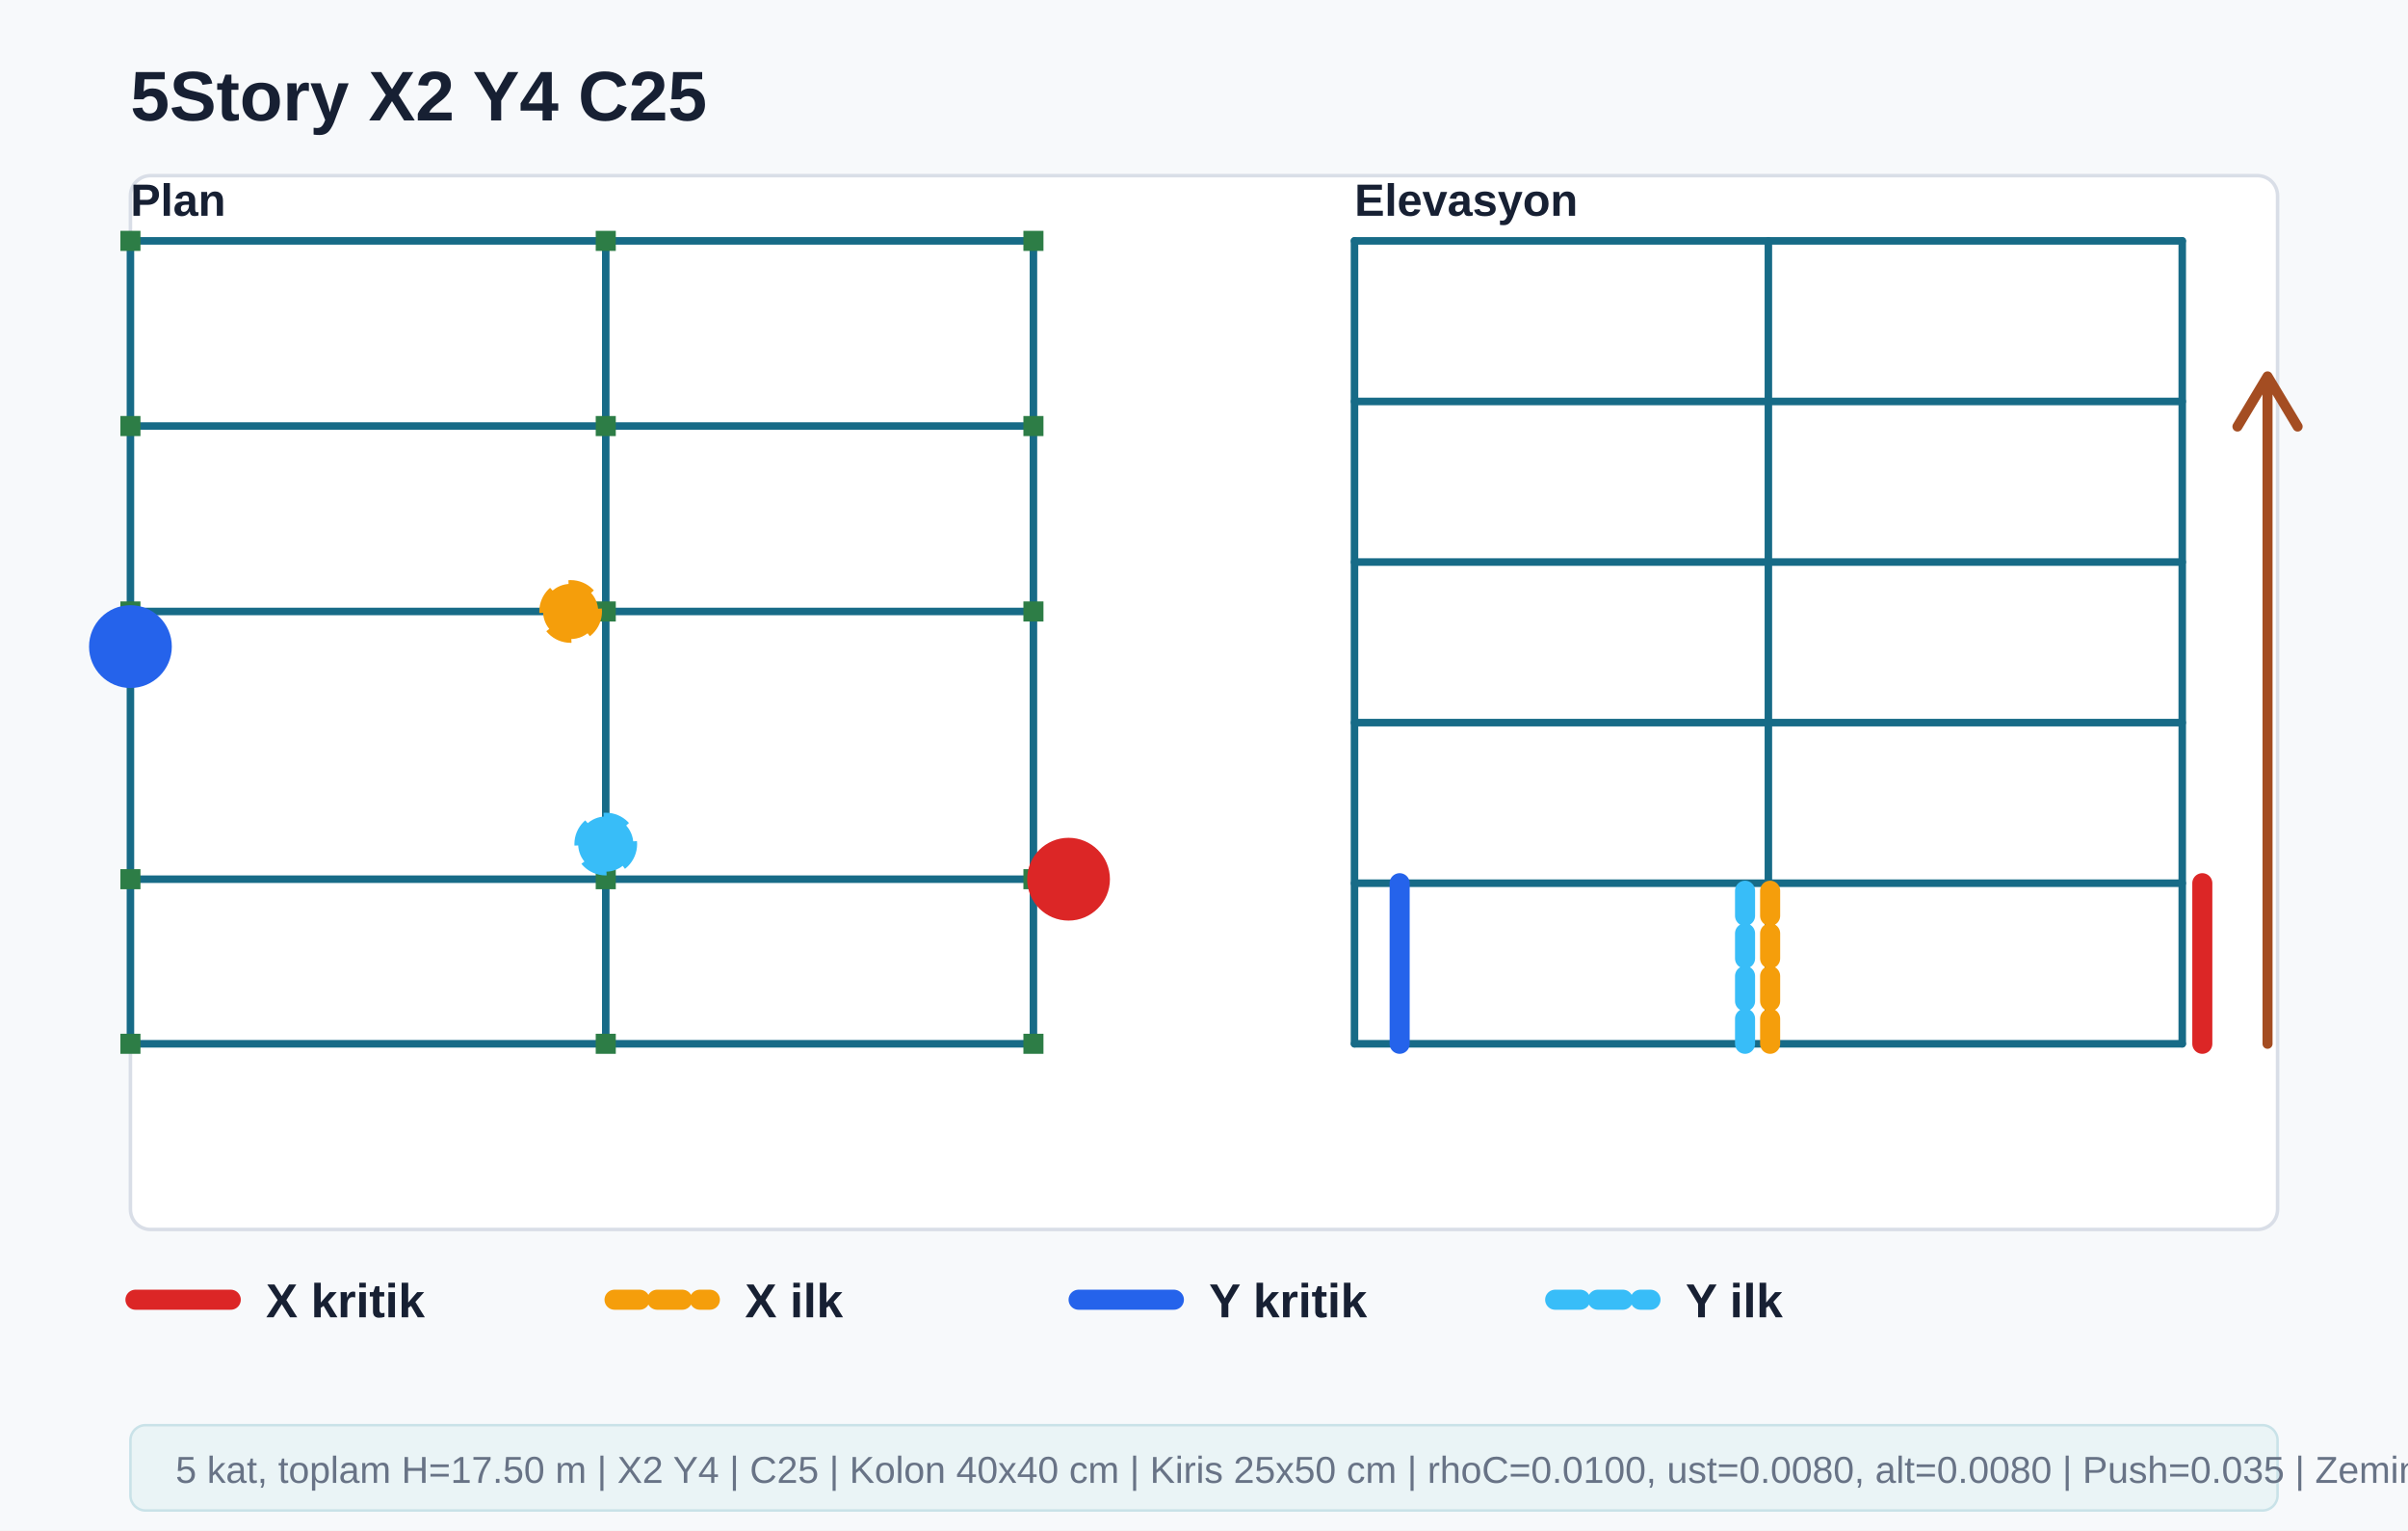
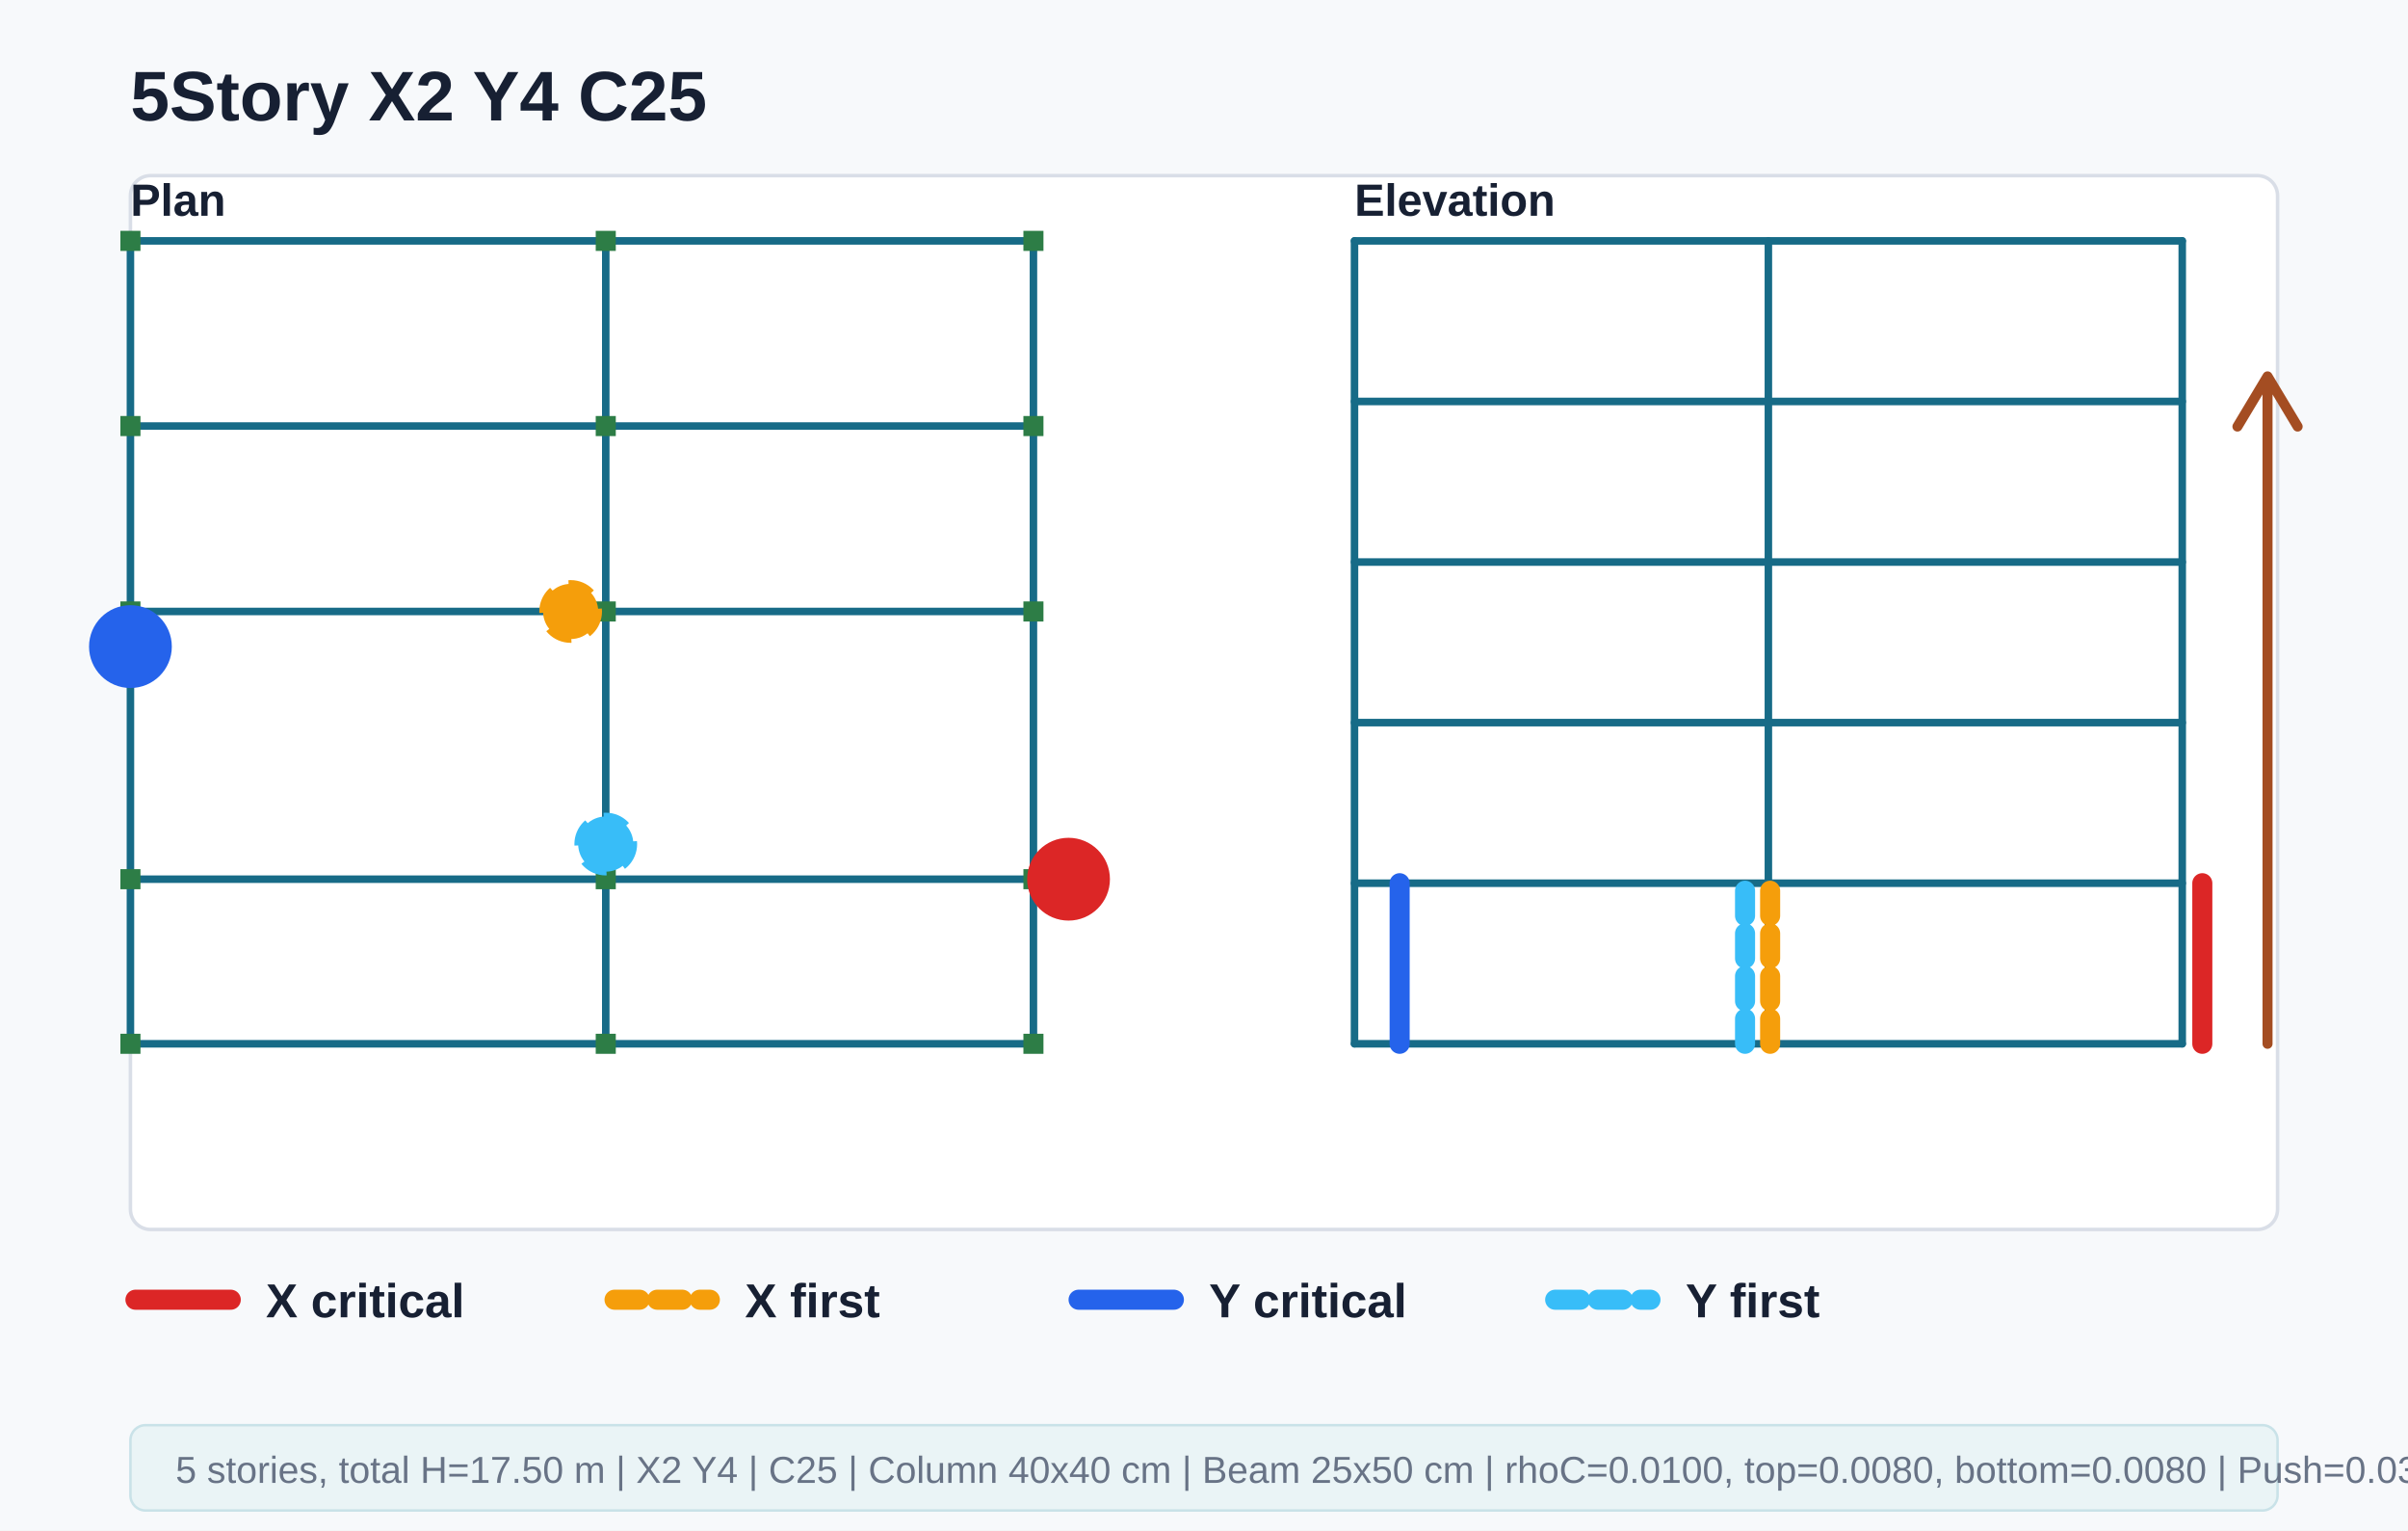
<svg xmlns="http://www.w3.org/2000/svg" width="960" height="610" viewBox="0 0 960 610">
  <style>
    .bg { fill: #f7f9fb; }
    .panel { fill: #ffffff; stroke: #d9dee7; stroke-width: 1.4; }
    .grid { stroke: #176b87; stroke-width: 3; stroke-linecap: round; }
    .joint { fill: #2d7d46; }
    .push { stroke: #a44d22; stroke-width: 4; fill: none; stroke-linecap: round; stroke-linejoin: round; }
    .title { font: 700 28px Segoe UI, Arial, sans-serif; fill: #172033; }
    .label { font: 700 18px Segoe UI, Arial, sans-serif; fill: #172033; }
    .meta { font: 15px Segoe UI, Arial, sans-serif; fill: #687386; }
    .badge { fill: #eaf4f6; stroke: #c9e2e8; }
    .highlight { stroke-width: 8; stroke-linecap: round; fill: none; }
    .marker { stroke: #ffffff; stroke-width: 3; }
    .x-critical { stroke: #dc2626; fill: #dc2626; }
    .x-first { stroke: #f59e0b; fill: #f59e0b; stroke-dasharray: 10 7; }
    .y-critical { stroke: #2563eb; fill: #2563eb; }
    .y-first { stroke: #38bdf8; fill: #38bdf8; stroke-dasharray: 10 7; }
    .legend text { font: 700 19px Segoe UI, Arial, sans-serif; fill: #172033; }
  </style>
  <rect width="100%" height="100%" class="bg" />
  <text x="52" y="48" class="title">5Story X2 Y4 C25</text>
  <rect x="52" y="70" width="856" height="420" rx="8" class="panel" />
  <text x="52" y="86" class="label">Plan</text>
-   <text x="540" y="86" class="label">Elevasyon</text>
+   <text x="540" y="86" class="label">Elevation</text>
  <line x1="52.0" y1="96" x2="52.0" y2="416" class="grid" />
  <line x1="241.5" y1="96" x2="241.5" y2="416" class="grid" />
  <line x1="412.0" y1="96" x2="412.0" y2="416" class="grid" />
  <line x1="52" y1="96.0" x2="412" y2="96.0" class="grid" />
  <line x1="52" y1="169.8" x2="412" y2="169.8" class="grid" />
  <line x1="52" y1="243.7" x2="412" y2="243.7" class="grid" />
  <line x1="52" y1="350.4" x2="412" y2="350.4" class="grid" />
  <line x1="52" y1="416.0" x2="412" y2="416.0" class="grid" />
  <rect x="48.0" y="92.0" width="8" height="8" class="joint" />
  <rect x="48.0" y="165.8" width="8" height="8" class="joint" />
  <rect x="48.0" y="239.7" width="8" height="8" class="joint" />
  <rect x="48.0" y="346.4" width="8" height="8" class="joint" />
  <rect x="48.0" y="412.0" width="8" height="8" class="joint" />
  <rect x="237.5" y="92.0" width="8" height="8" class="joint" />
  <rect x="237.5" y="165.8" width="8" height="8" class="joint" />
  <rect x="237.5" y="239.7" width="8" height="8" class="joint" />
  <rect x="237.5" y="346.4" width="8" height="8" class="joint" />
  <rect x="237.5" y="412.0" width="8" height="8" class="joint" />
  <rect x="408.0" y="92.0" width="8" height="8" class="joint" />
  <rect x="408.0" y="165.8" width="8" height="8" class="joint" />
  <rect x="408.0" y="239.7" width="8" height="8" class="joint" />
  <rect x="408.0" y="346.4" width="8" height="8" class="joint" />
  <rect x="408.0" y="412.0" width="8" height="8" class="joint" />
  <line x1="540.0" y1="96" x2="540.0" y2="416" class="grid" />
  <line x1="705.0" y1="96" x2="705.0" y2="416" class="grid" />
  <line x1="870.0" y1="96" x2="870.0" y2="416" class="grid" />
  <line x1="540" y1="416.0" x2="870" y2="416.0" class="grid" />
  <line x1="540" y1="352.0" x2="870" y2="352.0" class="grid" />
  <line x1="540" y1="288.0" x2="870" y2="288.0" class="grid" />
  <line x1="540" y1="224.0" x2="870" y2="224.0" class="grid" />
  <line x1="540" y1="160.0" x2="870" y2="160.0" class="grid" />
  <line x1="540" y1="96.0" x2="870" y2="96.0" class="grid" />
  <circle cx="426.0" cy="350.4" r="15" class="marker x-critical" />
  <line x1="878.0" y1="416.0" x2="878.0" y2="352.0" class="highlight x-critical" />
  <circle cx="227.5" cy="243.7" r="11" class="marker x-first" />
  <line x1="705.7" y1="416.0" x2="705.7" y2="352.0" class="highlight x-first" />
  <circle cx="52.0" cy="257.7" r="15" class="marker y-critical" />
  <line x1="558.0" y1="416.0" x2="558.0" y2="352.0" class="highlight y-critical" />
  <circle cx="241.5" cy="336.4" r="11" class="marker y-first" />
  <line x1="695.7" y1="416.0" x2="695.7" y2="352.0" class="highlight y-first" />
  <path d="M 904.0 416.0 L 904.0 150.0 L 892.0 170.0 M 904.0 150.0 L 916.0 170.0" class="push" />
  <g class="legend">
    <line x1="54" y1="518" x2="92" y2="518" class="highlight x-critical" />
-     <text x="106" y="525">X kritik</text>
+     <text x="106" y="525">X critical</text>
    <line x1="245" y1="518" x2="283" y2="518" class="highlight x-first" />
-     <text x="297" y="525">X ilk</text>
+     <text x="297" y="525">X first</text>
    <line x1="430" y1="518" x2="468" y2="518" class="highlight y-critical" />
-     <text x="482" y="525">Y kritik</text>
+     <text x="482" y="525">Y critical</text>
    <line x1="620" y1="518" x2="658" y2="518" class="highlight y-first" />
-     <text x="672" y="525">Y ilk</text>
+     <text x="672" y="525">Y first</text>
  </g>
  <rect x="52" y="568" width="856" height="34" rx="6" class="badge" />
  <text x="70" y="591" class="meta">
-     5 kat, toplam H=17.50 m | X2 Y4 | C25 | Kolon 40x40 cm | Kiris 25x50 cm | rhoC=0.0100, ust=0.0080, alt=0.0080 | Push=0.035 | Zemin ZE | ks=12000 kN/m3 | Radye=0.50 m rhoR=0.0040 | Doseme=0.18 m rhoS=0.0040
+     5 stories, total H=17.50 m | X2 Y4 | C25 | Column 40x40 cm | Beam 25x50 cm | rhoC=0.0100, top=0.0080, bottom=0.0080 | Push=0.035 | Soil ZE | ks=12000 kN/m3 | Raft=0.50 m rhoR=0.0040 | Slab=0.18 m rhoS=0.0040
  </text>
</svg>
